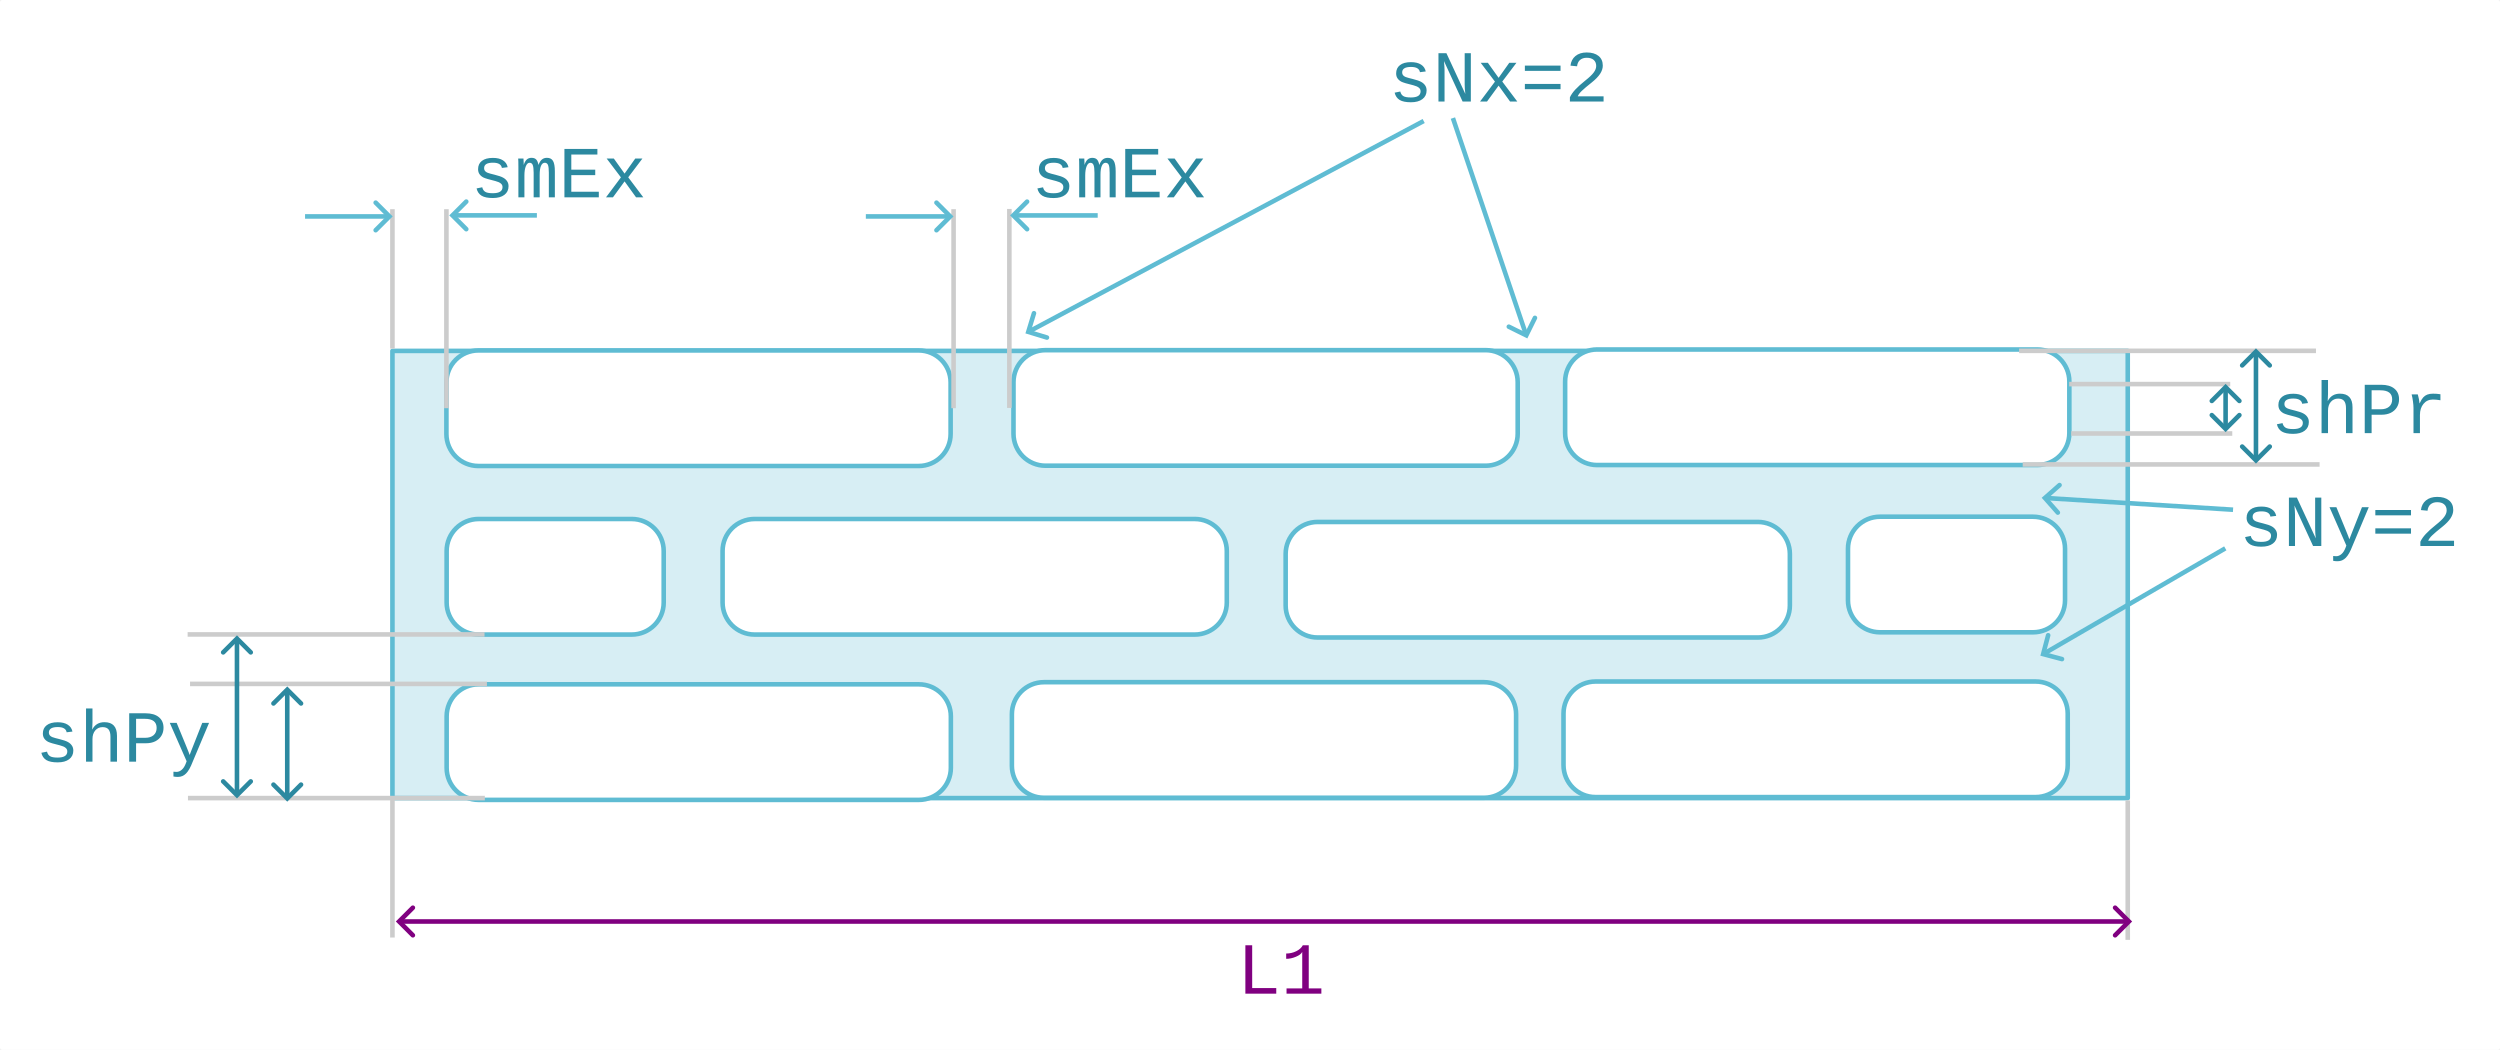
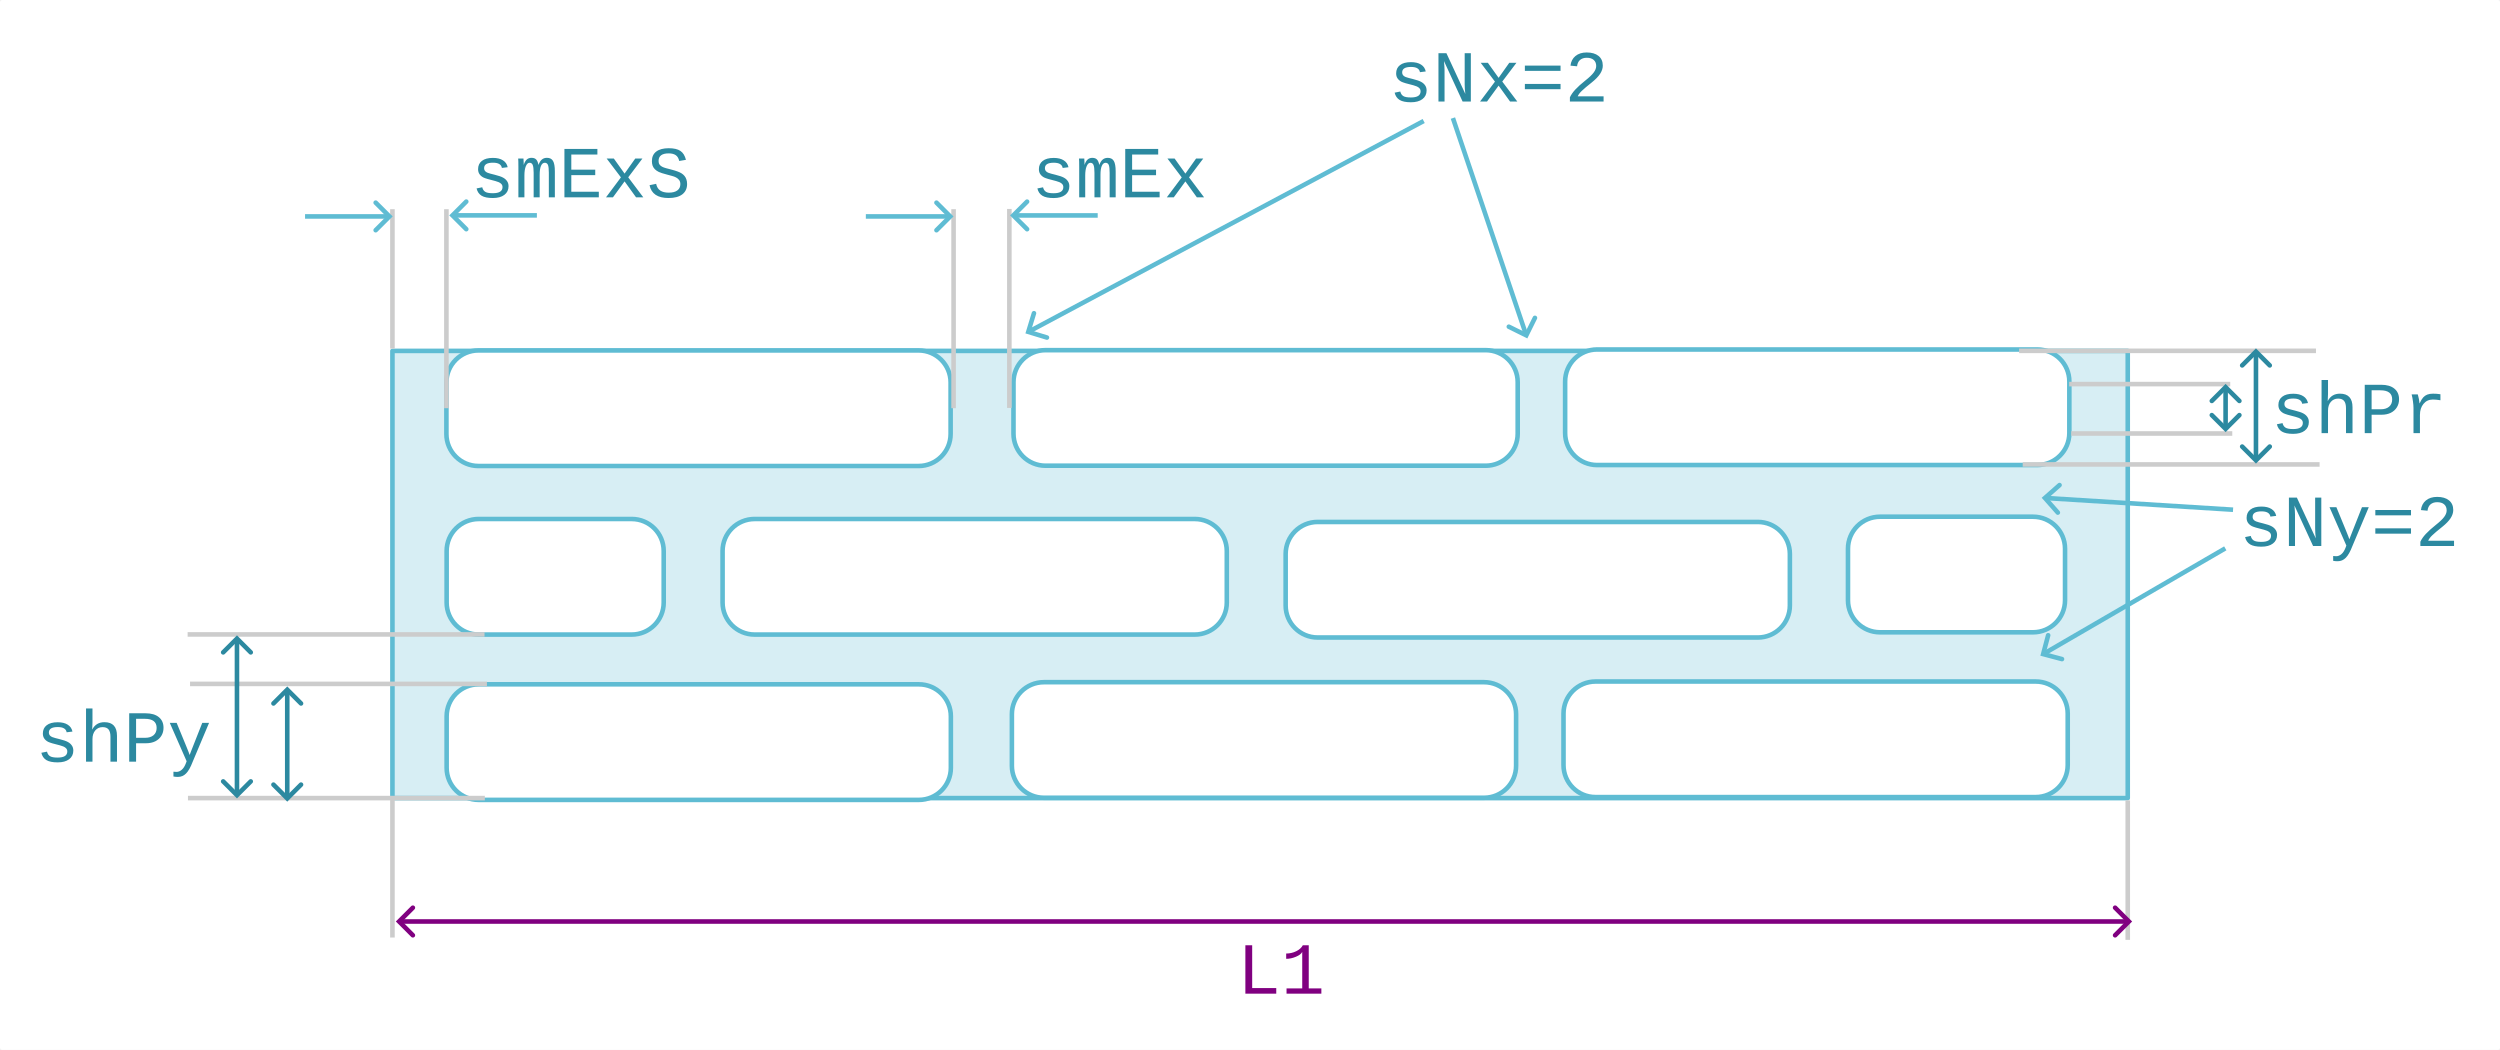
<svg xmlns="http://www.w3.org/2000/svg" width="545.177" height="228.942" viewBox="0 0 144.245 60.574" version="1.1" id="svg1">
  <defs id="defs1">
    <rect x="21.623" y="797.796" width="64.418" height="28.831" id="rect47" />
    <rect x="495.323" y="614.774" width="62.114" height="22.616" id="rect46" />
    <rect x="358.671" y="530.043" width="107.028" height="64.344" id="rect24" />
    <marker style="overflow:visible" id="ArrowWideRounded" refX="0" refY="0" orient="auto-start-reverse" markerWidth="1" markerHeight="1" viewBox="0 0 1 1" preserveAspectRatio="xMidYMid">
      <path style="fill:none;stroke:context-stroke;stroke-width:1;stroke-linecap:round" d="M 3,-3 0,0 3,3" transform="rotate(180,0.125,0)" id="path2" />
    </marker>
    <marker style="overflow:visible" id="ArrowWideRounded-4" refX="0" refY="0" orient="auto-start-reverse" markerWidth="1" markerHeight="1" viewBox="0 0 1 1" preserveAspectRatio="xMidYMid">
      <path style="fill:none;stroke:context-stroke;stroke-width:1;stroke-linecap:round" d="M 3,-3 0,0 3,3" transform="rotate(180,0.125,0)" id="path2-43" />
    </marker>
    <rect x="253.619" y="424.8" width="45.782" height="26.128" id="rect9-7" />
    <marker style="overflow:visible" id="ArrowWideRounded-72" refX="0" refY="0" orient="auto-start-reverse" markerWidth="1" markerHeight="1" viewBox="0 0 1 1" preserveAspectRatio="xMidYMid">
      <path style="fill:none;stroke:context-stroke;stroke-width:1;stroke-linecap:round" d="M 3,-3 0,0 3,3" transform="rotate(180,0.125,0)" id="path2-26" />
    </marker>
    <marker style="overflow:visible" id="ArrowWideRounded-93-1" refX="0" refY="0" orient="auto-start-reverse" markerWidth="1" markerHeight="1" viewBox="0 0 1 1" preserveAspectRatio="xMidYMid">
      <path style="fill:none;stroke:context-stroke;stroke-width:1;stroke-linecap:round" d="M 3,-3 0,0 3,3" transform="rotate(180,0.125,0)" id="path2-6-0" />
    </marker>
-     <rect x="184.751" y="416.963" width="39.18" height="22.935" id="rect20-6" />
+     <rect x="184.751" y="416.963" width="54.456" height="21.911" id="rect20-6" />
    <marker style="overflow:visible" id="ArrowWideRounded-72-7" refX="0" refY="0" orient="auto-start-reverse" markerWidth="1" markerHeight="1" viewBox="0 0 1 1" preserveAspectRatio="xMidYMid">
      <path style="fill:none;stroke:context-stroke;stroke-width:1;stroke-linecap:round" d="M 3,-3 0,0 3,3" transform="rotate(180,0.125,0)" id="path2-26-7" />
    </marker>
    <marker style="overflow:visible" id="ArrowWideRounded-93-1-1" refX="0" refY="0" orient="auto-start-reverse" markerWidth="1" markerHeight="1" viewBox="0 0 1 1" preserveAspectRatio="xMidYMid">
      <path style="fill:none;stroke:context-stroke;stroke-width:1;stroke-linecap:round" d="M 3,-3 0,0 3,3" transform="rotate(180,0.125,0)" id="path2-6-0-1" />
    </marker>
    <rect x="184.751" y="416.963" width="39.18" height="22.935" id="rect20-6-5" />
    <marker style="overflow:visible" id="ArrowWideRounded-6" refX="0" refY="0" orient="auto-start-reverse" markerWidth="1" markerHeight="1" viewBox="0 0 1 1" preserveAspectRatio="xMidYMid">
      <path style="fill:none;stroke:context-stroke;stroke-width:1;stroke-linecap:round" d="M 3,-3 0,0 3,3" transform="rotate(180,0.125,0)" id="path2-3" />
    </marker>
    <marker style="overflow:visible" id="ArrowWideRounded-6-9" refX="0" refY="0" orient="auto-start-reverse" markerWidth="1" markerHeight="1" viewBox="0 0 1 1" preserveAspectRatio="xMidYMid">
      <path style="fill:none;stroke:context-stroke;stroke-width:1;stroke-linecap:round" d="M 3,-3 0,0 3,3" transform="rotate(180,0.125,0)" id="path2-3-3" />
    </marker>
    <rect x="358.671" y="530.043" width="107.028" height="64.344" id="rect24-0" />
    <marker style="overflow:visible" id="ArrowWideRounded-18" refX="0" refY="0" orient="auto-start-reverse" markerWidth="1" markerHeight="1" viewBox="0 0 1 1" preserveAspectRatio="xMidYMid">
      <path style="fill:none;stroke:context-stroke;stroke-width:1;stroke-linecap:round" d="M 3,-3 0,0 3,3" transform="rotate(180,0.125,0)" id="path2-5" />
    </marker>
    <marker style="overflow:visible" id="ArrowWideRounded-18-9" refX="0" refY="0" orient="auto-start-reverse" markerWidth="1" markerHeight="1" viewBox="0 0 1 1" preserveAspectRatio="xMidYMid">
      <path style="fill:none;stroke:context-stroke;stroke-width:1;stroke-linecap:round" d="M 3,-3 0,0 3,3" transform="rotate(180,0.125,0)" id="path2-5-7" />
    </marker>
    <marker style="overflow:visible" id="ArrowWideRounded-18-0" refX="0" refY="0" orient="auto-start-reverse" markerWidth="1" markerHeight="1" viewBox="0 0 1 1" preserveAspectRatio="xMidYMid">
      <path style="fill:none;stroke:context-stroke;stroke-width:1;stroke-linecap:round" d="M 3,-3 0,0 3,3" transform="rotate(180,0.125,0)" id="path2-5-9" />
    </marker>
  </defs>
  <g id="layer1" transform="translate(-4.158506,-150.284)">
    <rect style="fill:#ffffff;stroke:#ffffff;stroke-width:0.265;stroke-linejoin:round;stroke-dasharray:none" id="rect48" width="143.98" height="60.31" x="4.291" y="150.416" />
    <rect style="fill:#d7eef4;stroke:#5fbcd3;stroke-width:0.265;stroke-linejoin:round;stroke-dasharray:none" id="rect21" width="100.124" height="25.802" x="26.801" y="170.531" ry="0" />
    <rect style="fill:#ffffff;stroke:#5fbcd3;stroke-width:0.265;stroke-linejoin:round" id="rect22-920" width="29.092" height="6.668" x="29.929" y="189.768" ry="1.846" />
    <rect style="fill:#ffffff;stroke:#5fbcd3;stroke-width:0.265;stroke-linejoin:round" id="rect22-920-9" width="29.092" height="6.668" x="62.542" y="189.645" ry="1.846" />
    <rect style="fill:#ffffff;stroke:#5fbcd3;stroke-width:0.265;stroke-linejoin:round" id="rect22-920-7" width="29.092" height="6.668" x="94.37" y="189.606" ry="1.846" />
    <rect style="fill:#ffffff;stroke:#5fbcd3;stroke-width:0.265;stroke-linejoin:round" id="rect22-920-93" width="29.092" height="6.668" x="45.85" y="180.229" ry="1.846" />
    <rect style="fill:#ffffff;stroke:#5fbcd3;stroke-width:0.265;stroke-linejoin:round" id="rect22-920-93-8" width="29.092" height="6.668" x="78.338" y="180.399" ry="1.846" />
    <rect style="fill:#ffffff;stroke:#5fbcd3;stroke-width:0.265;stroke-linejoin:round" id="rect22-920-93-6" width="12.524" height="6.668" x="29.929" y="180.229" ry="1.846" />
    <rect style="fill:#ffffff;stroke:#5fbcd3;stroke-width:0.265;stroke-linejoin:round" id="rect22-920-93-6-2" width="12.524" height="6.668" x="110.783" y="180.098" ry="1.846" />
    <rect style="fill:#ffffff;stroke:#5fbcd3;stroke-width:0.265;stroke-linejoin:round" id="rect22-920-5" width="29.092" height="6.668" x="29.915" y="170.503" ry="1.846" />
    <rect style="fill:#ffffff;stroke:#5fbcd3;stroke-width:0.265;stroke-linejoin:round" id="rect22-920-9-4" width="29.092" height="6.668" x="62.635" y="170.487" ry="1.846" />
    <rect style="fill:#ffffff;stroke:#5fbcd3;stroke-width:0.265;stroke-linejoin:round" id="rect22-920-7-7" width="29.092" height="6.668" x="94.463" y="170.448" ry="1.846" />
    <path style="fill:#800080;stroke:#cccccc;stroke-width:0.265;stroke-linejoin:round" d="m 26.801,196.333 v 8.045" id="path10-9-0-3" />
    <path style="fill:#800080;stroke:#cccccc;stroke-width:0.265;stroke-linejoin:round" d="m 126.925,196.466 v 8.045" id="path10-9-0-3-5" />
    <path style="fill:#800080;stroke:#800080;stroke-width:0.265;stroke-linejoin:round;marker-start:url(#ArrowWideRounded-4);marker-end:url(#ArrowWideRounded-4)" d="M 27.251,203.452 H 126.925" id="path9-8" />
    <text xml:space="preserve" transform="matrix(0.2645833,0,0,0.2645833,8.419261,91.45413)" id="text9-8" style="font-size:16px;line-height:normal;font-family:'Liberation Mono';-inkscape-font-specification:'Liberation Mono';text-decoration-color:#000000;white-space:pre;shape-inside:url(#rect9-7);display:inline;fill:#800080;stroke-width:1;-inkscape-stroke:none;stop-color:#000000">
-       <tspan x="253.619" y="439.037" id="tspan2">L1</tspan>
+       <tspan x="253.619" y="439.037" id="tspan1">L1</tspan>
    </text>
    <path style="fill:#800080;stroke:#cccccc;stroke-width:0.265;stroke-linejoin:round" d="m 26.801,162.354 v 8.045" id="path10-9-0-3-9" />
    <path style="fill:#800080;stroke:#cccccc;stroke-width:0.265;stroke-linejoin:round" d="m 29.915,162.354 v 11.484" id="path10-9-0-3-92" />
    <path style="fill:#800080;stroke:#cccccc;stroke-width:0.265;stroke-linejoin:round" d="m 59.179,162.354 v 11.484" id="path10-9-0-3-92-5" />
    <path style="fill:#800080;stroke:#cccccc;stroke-width:0.265;stroke-linejoin:round" d="M 62.396,162.337 V 173.821" id="path10-9-0-3-92-1" />
    <path style="fill:#2c89a0;stroke:#5fbcd3;stroke-width:0.265;stroke-linejoin:round;stroke-dasharray:none;marker-end:url(#ArrowWideRounded-72)" d="M 35.136,162.711 H 30.332" id="path13-9" />
    <path style="fill:#2c89a0;stroke:#5fbcd3;stroke-width:0.265;stroke-linejoin:round;stroke-dasharray:none;marker-end:url(#ArrowWideRounded-93-1)" d="m 21.759,162.771 h 4.804" id="path13-2-4" />
    <text xml:space="preserve" transform="matrix(0.2645833,0,0,0.2645833,-17.57272,47.5796)" id="text18-9" style="font-size:16px;line-height:normal;font-family:'Liberation Mono';-inkscape-font-specification:'Liberation Mono';text-decoration-color:#000000;white-space:pre;shape-inside:url(#rect20-6);display:inline;fill:#2c89a0;stroke-width:1;-inkscape-stroke:none;stop-color:#000000">
-       <tspan x="184.75" y="431.199" id="tspan3">smEx</tspan>
+       <tspan x="184.75" y="431.199" id="tspan2">smExS</tspan>
    </text>
    <path style="fill:#2c89a0;stroke:#5fbcd3;stroke-width:0.265;stroke-linejoin:round;stroke-dasharray:none;marker-end:url(#ArrowWideRounded-72-7)" d="M 67.494,162.713 H 62.69" id="path13-9-7" />
    <path style="fill:#2c89a0;stroke:#5fbcd3;stroke-width:0.265;stroke-linejoin:round;stroke-dasharray:none;marker-end:url(#ArrowWideRounded-93-1-1)" d="M 54.116,162.772 H 58.92" id="path13-2-4-6" />
    <text xml:space="preserve" transform="matrix(0.2645833,0,0,0.2645833,14.78492,47.58133)" id="text18-9-7" style="font-size:16px;line-height:normal;font-family:'Liberation Mono';-inkscape-font-specification:'Liberation Mono';text-decoration-color:#000000;white-space:pre;shape-inside:url(#rect20-6-5);display:inline;fill:#2c89a0;stroke-width:1;-inkscape-stroke:none;stop-color:#000000">
-       <tspan x="184.75" y="431.199" id="tspan4">smEx</tspan>
+       <tspan x="184.75" y="431.199" id="tspan3">smEx</tspan>
    </text>
-     <text xml:space="preserve" transform="matrix(0.2645833,0,0,0.2645833,-10.61918,12.13621)" id="text21" style="font-size:16px;line-height:normal;font-family:'Liberation Mono';-inkscape-font-specification:'Liberation Mono';text-decoration-color:#000000;white-space:pre;shape-inside:url(#rect24);fill:#2c89a0;stroke-width:1;-inkscape-stroke:none;stop-color:#000000">
-       <tspan x="358.672" y="544.279" id="tspan5">sNx=2</tspan>
+     <text xml:space="preserve" transform="matrix(0.2645833,0,0,0.2645833,-10.61918,12.13621)" id="text21" style="font-size:16px;line-height:normal;font-family:'Liberation Mono';-inkscape-font-specification:'Liberation Mono';text-decoration-color:#000000;white-space:pre;shape-inside:url(#rect24);display:inline;fill:#2c89a0;stroke-width:1;-inkscape-stroke:none;stop-color:#000000">
+       <tspan x="358.672" y="544.279" id="tspan4">sNx=2</tspan>
    </text>
    <path style="fill:#2c89a0;stroke:#5fbcd3;stroke-width:0.265;stroke-linejoin:round;stroke-dasharray:none;marker-end:url(#ArrowWideRounded)" d="m 86.302,157.265 -22.755,12.136" id="path44" />
    <path style="fill:#2c89a0;stroke:#5fbcd3;stroke-width:0.265;stroke-linejoin:round;stroke-dasharray:none;marker-end:url(#ArrowWideRounded)" d="M 87.988,157.096 92.201,169.57" id="path45" />
    <path style="fill:#2c89a0;stroke:#5fbcd3;stroke-width:0.265;stroke-linejoin:round;stroke-dasharray:none;marker-end:url(#ArrowWideRounded-6)" d="M 133.001,179.694 122.213,179.02" id="path45-8" />
    <path style="fill:#2c89a0;stroke:#5fbcd3;stroke-width:0.265;stroke-linejoin:round;stroke-dasharray:none;marker-end:url(#ArrowWideRounded-6-9)" d="m 132.553,181.922 -10.451,6.068" id="path45-8-8" />
    <text xml:space="preserve" transform="matrix(0.2645833,0,0,0.2645833,38.45072,37.77858)" id="text21-3" style="font-size:16px;line-height:normal;font-family:'Liberation Mono';-inkscape-font-specification:'Liberation Mono';text-decoration-color:#000000;white-space:pre;shape-inside:url(#rect24-0);display:inline;fill:#2c89a0;stroke-width:1;-inkscape-stroke:none;stop-color:#000000">
-       <tspan x="358.672" y="544.279" id="tspan6">sNy=2</tspan>
+       <tspan x="358.672" y="544.279" id="tspan5">sNy=2</tspan>
    </text>
    <path style="fill:#800080;stroke:#cccccc;stroke-width:0.265;stroke-linejoin:round" d="m 120.864,177.081 h 17.13" id="path10-9-0-3-92-5-5" />
    <path style="fill:#800080;stroke:#cccccc;stroke-width:0.265;stroke-linejoin:round" d="m 120.656,170.526 h 17.13" id="path10-9-0-3-92-5-5-4" />
    <path style="fill:#800080;stroke:#cccccc;stroke-width:0.265;stroke-linejoin:round" d="m 123.547,172.445 h 9.292" id="path10-9-0-3-92-5-5-4-3" />
    <path style="fill:#800080;stroke:#cccccc;stroke-width:0.265;stroke-linejoin:round" d="m 123.664,175.297 h 9.292" id="path10-9-0-3-92-5-5-4-3-5" />
    <path style="fill:#2c89a0;stroke:#2c89a0;stroke-width:0.265;stroke-linejoin:round;stroke-dasharray:none;marker-start:url(#ArrowWideRounded);marker-end:url(#ArrowWideRounded)" d="m 132.571,172.688 v 2.276" id="path46" />
    <path style="fill:#2c89a0;stroke:#2c89a0;stroke-width:0.265;stroke-linejoin:round;stroke-dasharray:none;marker-start:url(#ArrowWideRounded-18);marker-end:url(#ArrowWideRounded-18)" d="m 134.323,170.638 v 6.141" id="path46-3" />
-     <text xml:space="preserve" transform="matrix(0.2645833,0,0,0.2645833,4.129682,8.849319)" id="text46" style="font-size:16px;line-height:normal;font-family:'Liberation Mono';-inkscape-font-specification:'Liberation Mono';text-decoration-color:#000000;white-space:pre;shape-inside:url(#rect46);fill:#2c89a0;stroke-width:1;-inkscape-stroke:none;stop-color:#000000">
-       <tspan x="495.322" y="629.01" id="tspan7">shPr</tspan>
+     <text xml:space="preserve" transform="matrix(0.2645833,0,0,0.2645833,4.129682,8.849319)" id="text46" style="font-size:16px;line-height:normal;font-family:'Liberation Mono';-inkscape-font-specification:'Liberation Mono';text-decoration-color:#000000;white-space:pre;shape-inside:url(#rect46);display:inline;fill:#2c89a0;stroke-width:1;-inkscape-stroke:none;stop-color:#000000">
+       <tspan x="495.322" y="629.01" id="tspan6">shPr</tspan>
    </text>
    <path style="fill:#800080;stroke:#cccccc;stroke-width:0.265;stroke-linejoin:round" d="m 15.003,196.331 h 17.13" id="path10-9-0-3-92-5-5-4-8" />
    <path style="fill:#800080;stroke:#cccccc;stroke-width:0.265;stroke-linejoin:round" d="m 15.123,189.742 h 17.13" id="path10-9-0-3-92-5-5-4-33" />
    <path style="fill:#800080;stroke:#cccccc;stroke-width:0.265;stroke-linejoin:round" d="m 14.984,186.891 h 17.13" id="path10-9-0-3-92-5-5-4-33-8" />
    <path style="fill:#2c89a0;stroke:#2c89a0;stroke-width:0.265;stroke-linejoin:round;stroke-dasharray:none;marker-start:url(#ArrowWideRounded-18-9);marker-end:url(#ArrowWideRounded-18-9)" d="m 20.732,190.143 v 6.141" id="path46-3-3" />
    <path style="fill:#2c89a0;stroke:#2c89a0;stroke-width:0.265;stroke-linejoin:round;stroke-dasharray:none;marker-start:url(#ArrowWideRounded-18-0);marker-end:url(#ArrowWideRounded-18-0)" d="m 17.831,187.195 v 8.903" id="path46-3-0" />
-     <text xml:space="preserve" transform="matrix(0.2645833,0,0,0.2645833,0.4767553,-20.61967)" id="text47" style="font-size:16px;line-height:normal;font-family:'Liberation Mono';-inkscape-font-specification:'Liberation Mono';text-decoration-color:#000000;white-space:pre;shape-inside:url(#rect47);fill:#2c89a0;stroke-width:1;-inkscape-stroke:none;stop-color:#000000">
-       <tspan x="21.623" y="812.031" id="tspan8">shPy</tspan>
+     <text xml:space="preserve" transform="matrix(0.2645833,0,0,0.2645833,0.4767553,-20.61967)" id="text47" style="font-size:16px;line-height:normal;font-family:'Liberation Mono';-inkscape-font-specification:'Liberation Mono';text-decoration-color:#000000;white-space:pre;shape-inside:url(#rect47);display:inline;fill:#2c89a0;stroke-width:1;-inkscape-stroke:none;stop-color:#000000">
+       <tspan x="21.623" y="812.031" id="tspan7">shPy</tspan>
    </text>
  </g>
</svg>
